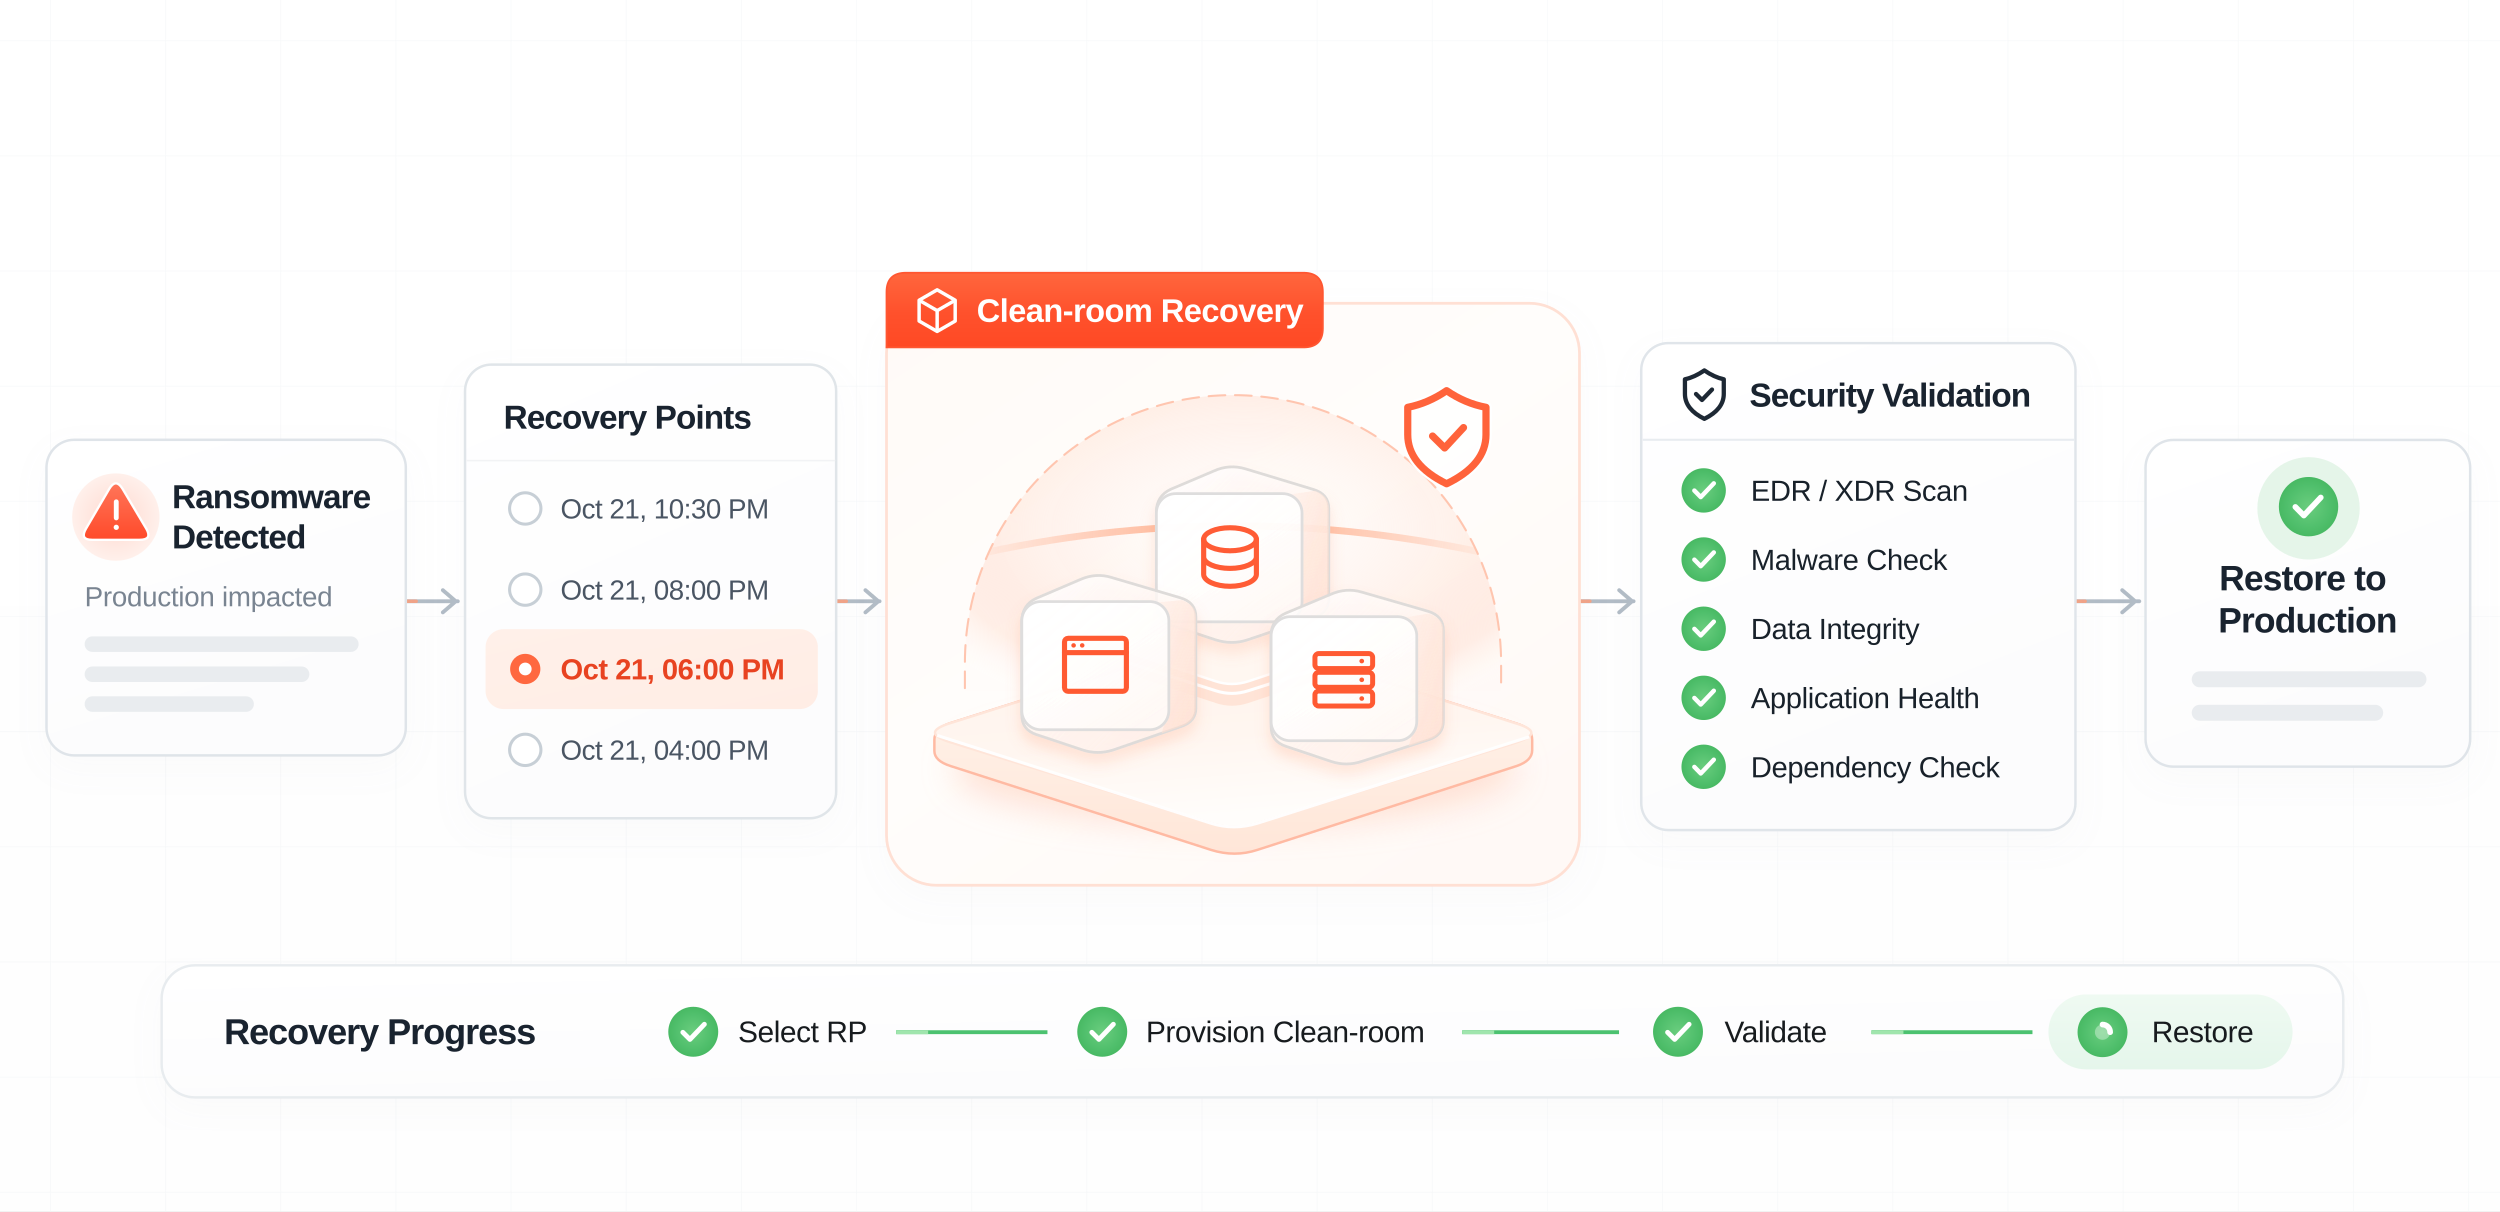
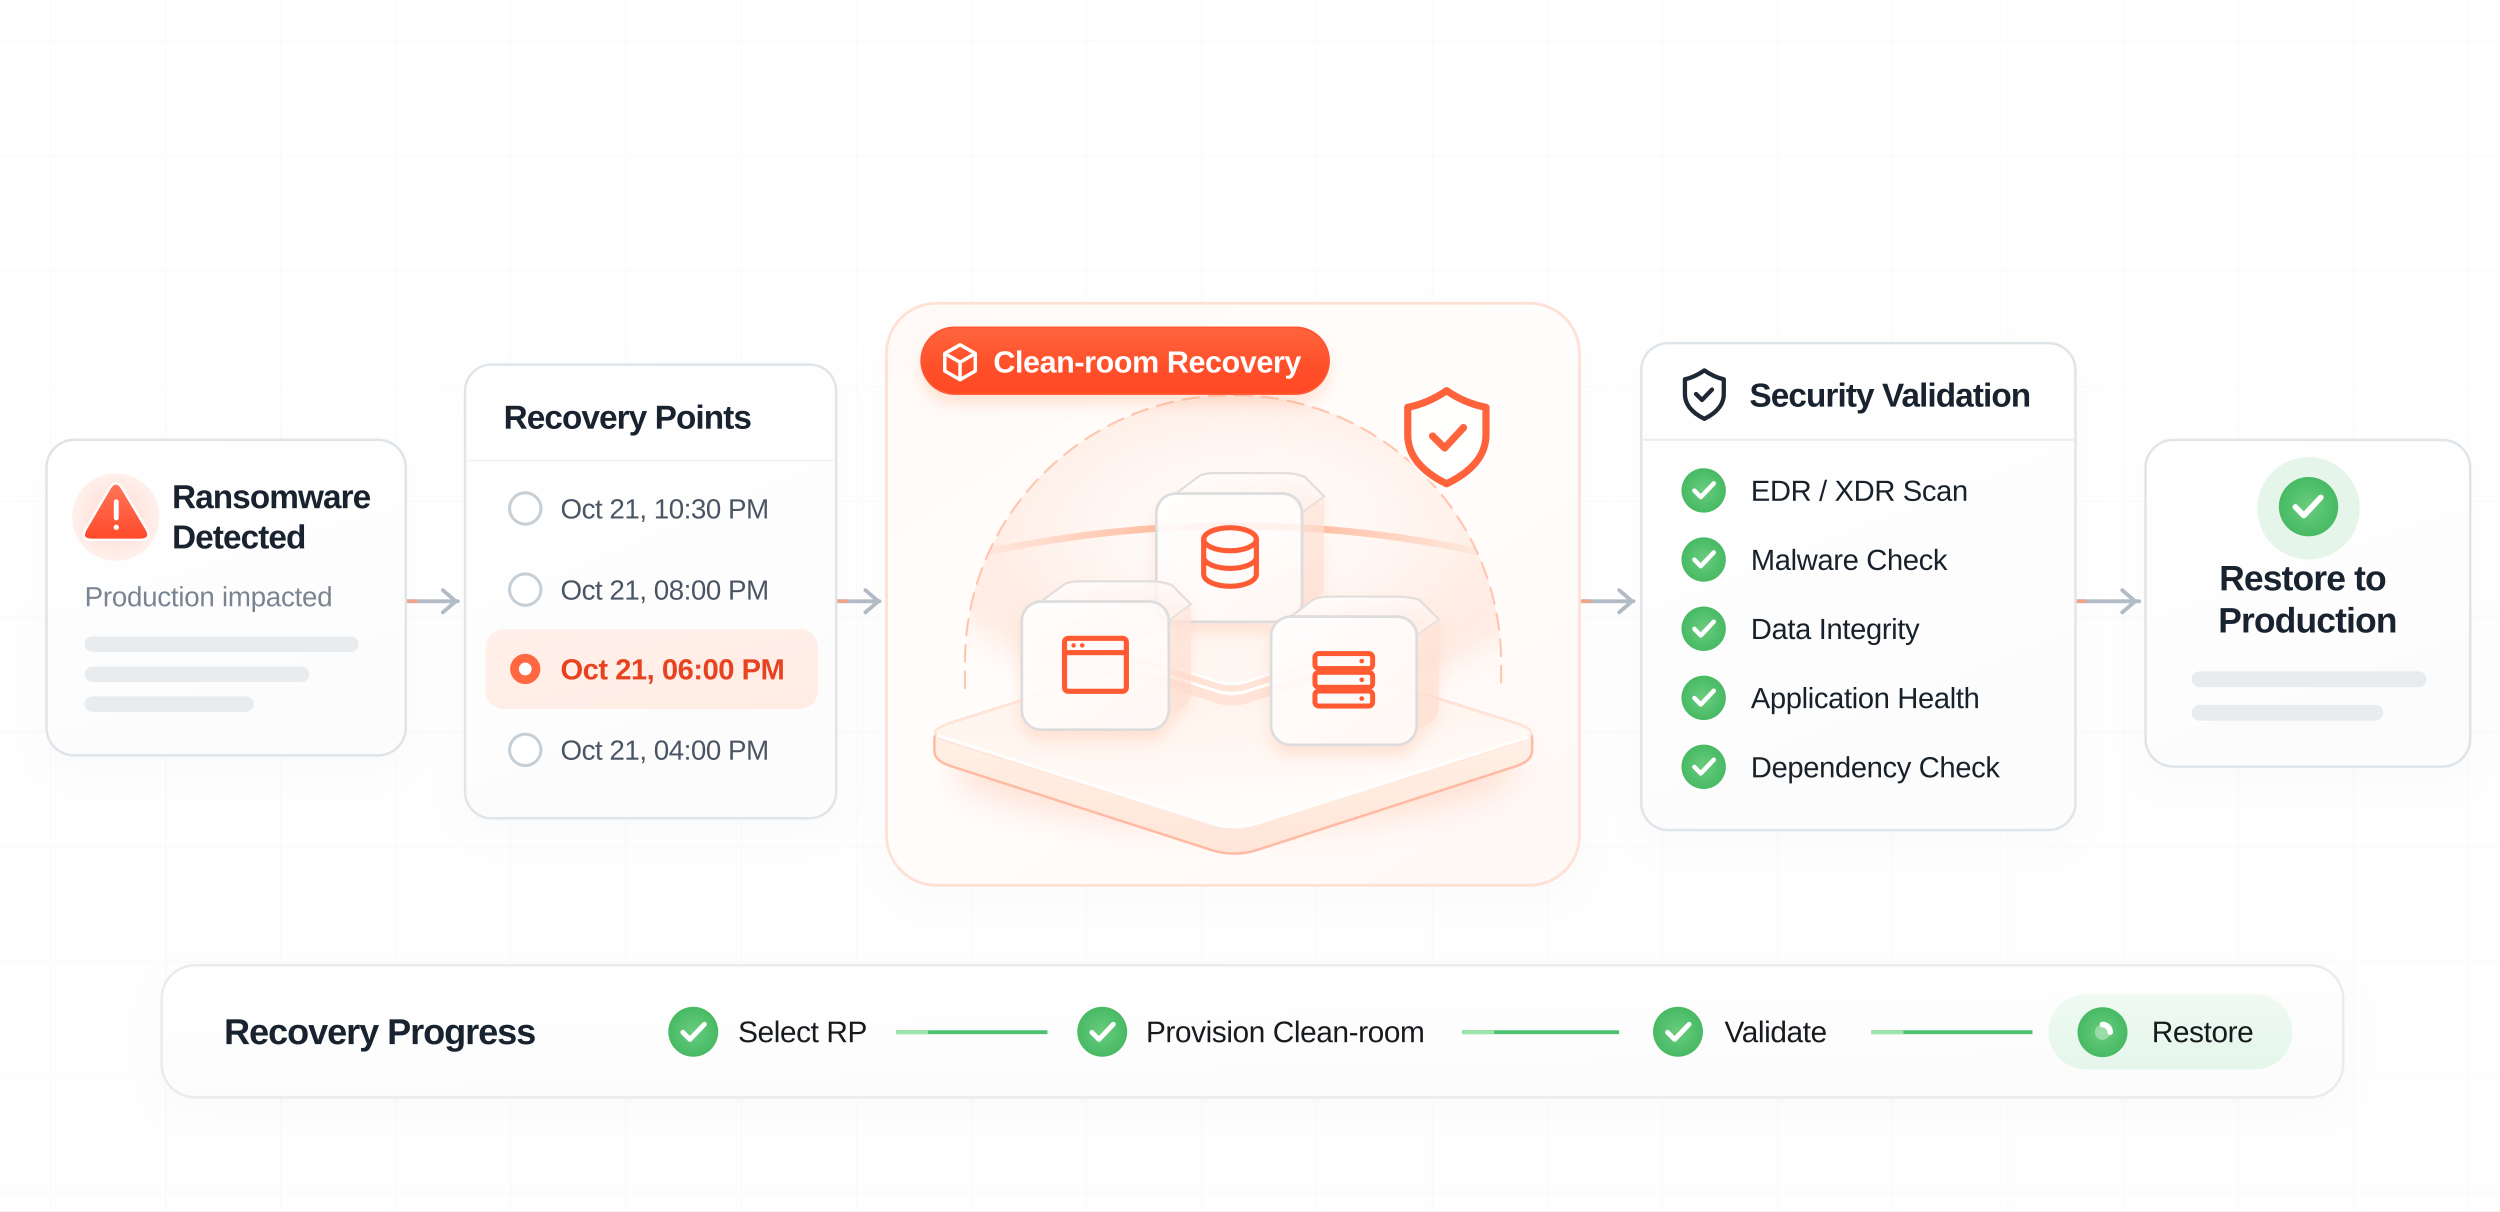
<svg xmlns="http://www.w3.org/2000/svg" width="1802" height="873" viewBox="0 0 1802 873" role="img" aria-labelledby="title description">
  <style>
    text { font-family: Arial, Helvetica, sans-serif; }
    .heading { fill: #19232f; font-size: 24px; font-weight: 700; letter-spacing: -.65px; }
    .body { fill: #18212a; font-size: 21px; letter-spacing: -.25px; }
    .flow-trace { stroke-dasharray: 7 43; animation: arrow-flow 2s linear infinite; }
    .progress-trace { stroke-dasharray: 23 121; animation: progress-flow 2.8s linear infinite; }
    #warning-halo { transform-box: fill-box; transform-origin: center; animation: warning-breathe 2.7s ease-in-out infinite; }
    #selected-point-ring { transform-box: fill-box; transform-origin: center; animation: selection-breathe 2.7s ease-in-out infinite; }
    #database-block { animation: block-float 4.8s -1.6s ease-in-out infinite; }
    #application-block { animation: block-float 4.8s ease-in-out infinite; }
    #server-block { animation: block-float 4.8s -3.2s ease-in-out infinite; }
    #platform-glow { animation: platform-breathe 4.8s ease-in-out infinite; }
    #dome-outline { stroke-dasharray: 12 7; animation: dome-flow 7s linear infinite; }
    #clean-room-scan { animation: room-scan 5.6s ease-in-out infinite; }
    #clean-room-shield { transform-origin: 1043px 315px; animation: shield-breathe 3.8s ease-in-out infinite; }
    .check-pulse { transform-box: fill-box; transform-origin: center; animation: check-breathe 4s var(--phase, 0s) ease-in-out infinite; }
    #restore-halo { transform-box: fill-box; transform-origin: center; animation: restore-breathe 3.6s ease-in-out infinite; }
    #restore-spinner { transform-origin: 1515.5px 744px; animation: spinner-turn 2.4s linear infinite; }
    @keyframes arrow-flow { to { stroke-dashoffset: -50; } }
    @keyframes progress-flow { to { stroke-dashoffset: -144; } }
    @keyframes warning-breathe { 0%, 100% { transform: scale(1); opacity: .8; } 50% { transform: scale(1.09); opacity: 1; } }
    @keyframes selection-breathe { 0%, 100% { transform: scale(1); } 50% { transform: scale(1.09); } }
    @keyframes block-float { 0%, 100% { transform: translateY(1px); } 50% { transform: translateY(-3px); } }
    @keyframes platform-breathe { 0%, 100% { opacity: .22; } 50% { opacity: .34; } }
    @keyframes dome-flow { to { stroke-dashoffset: -38; } }
    @keyframes room-scan { 0%, 100% { transform: translateY(-43px); opacity: .15; } 50% { transform: translateY(58px); opacity: .4; } }
    @keyframes shield-breathe { 0%, 100% { transform: scale(1); } 50% { transform: scale(1.025); } }
    @keyframes check-breathe { 0%, 35%, 100% { transform: scale(1); } 17% { transform: scale(1.07); } }
    @keyframes restore-breathe { 0%, 100% { transform: scale(1); opacity: .72; } 50% { transform: scale(1.08); opacity: 1; } }
    @keyframes spinner-turn { to { transform: rotate(360deg); } }
    @media (prefers-reduced-motion: reduce) {
      .flow-trace, .progress-trace, #warning-halo, #selected-point-ring,
      #database-block, #application-block, #server-block, #platform-glow,
      #dome-outline, #clean-room-scan, #clean-room-shield, .check-pulse,
      #restore-halo, #restore-spinner { animation: none !important; }
    }
  </style>
  <defs>
    <linearGradient id="page" x1="0" y1="0" x2="0" y2="1">
      <stop stop-color="#ffffff" />
      <stop offset="1" stop-color="#fefefe" />
    </linearGradient>
    <pattern id="background-grid" x="36" y="29" width="83" height="83" patternUnits="userSpaceOnUse">
      <path d="M0 83V0H83" fill="none" stroke="#e9edf1" stroke-width="1" />
    </pattern>
    <linearGradient id="panel" x1="0" y1="0" x2=".35" y2="1">
      <stop stop-color="#fff" />
      <stop offset="1" stop-color="#fcfcfd" />
    </linearGradient>
    <linearGradient id="room-panel" x1="0" y1="0" x2=".8" y2="1">
      <stop stop-color="#fffaf7" />
      <stop offset=".5" stop-color="#fffdfb" />
      <stop offset="1" stop-color="#fff9f6" />
    </linearGradient>
    <linearGradient id="ribbon" x1="0" y1="0" x2="0" y2="1">
      <stop stop-color="#ff663d" />
      <stop offset=".54" stop-color="#ff512c" />
      <stop offset="1" stop-color="#ff4924" />
    </linearGradient>
    <linearGradient id="warning" x1="0" y1="0" x2="0" y2="1">
      <stop stop-color="#ff7559" />
      <stop offset="1" stop-color="#ff4a2a" />
    </linearGradient>
    <radialGradient id="warning-glow">
      <stop stop-color="#ffd9cf" />
      <stop offset="1" stop-color="#fff0eb" />
    </radialGradient>
    <linearGradient id="selection" x1="0" y1="0" x2="1" y2="1">
      <stop stop-color="#fff0e9" />
      <stop offset="1" stop-color="#ffede5" />
    </linearGradient>
    <radialGradient id="dome" cx="52%" cy="45%" r="69%">
      <stop stop-color="#fffdfb" stop-opacity=".15" />
      <stop offset=".61" stop-color="#ffe6db" stop-opacity=".56" />
      <stop offset=".83" stop-color="#ffcab5" stop-opacity=".28" />
      <stop offset="1" stop-color="#fff9f5" stop-opacity=".05" />
    </radialGradient>
    <linearGradient id="scan-line">
      <stop stop-color="#ff9c72" stop-opacity="0" />
      <stop offset=".5" stop-color="#ffab87" />
      <stop offset="1" stop-color="#ff9c72" stop-opacity="0" />
    </linearGradient>
    <linearGradient id="platform-top" x1="0" y1="0" x2=".25" y2="1">
      <stop stop-color="#fff3eb" />
      <stop offset=".6" stop-color="#fff6f0" />
      <stop offset="1" stop-color="#fffdfb" />
    </linearGradient>
    <linearGradient id="platform-edge" x1="0" y1="0" x2="0" y2="1">
      <stop stop-color="#fff7f0" />
      <stop offset="1" stop-color="#ffe6d8" />
    </linearGradient>
    <linearGradient id="glass-top" x1="0" y1="0" x2="1" y2="1">
      <stop stop-color="#fff" stop-opacity=".91" />
      <stop offset="1" stop-color="#fff2eb" stop-opacity=".67" />
    </linearGradient>
    <linearGradient id="glass-front" x1="0" y1="0" x2=".75" y2="1">
      <stop stop-color="#fff" stop-opacity=".94" />
      <stop offset=".55" stop-color="#fff" stop-opacity=".82" />
      <stop offset="1" stop-color="#fff9f6" stop-opacity=".91" />
    </linearGradient>
    <linearGradient id="glass-side" x1="0" y1="0" x2="1" y2="1">
      <stop stop-color="#fff3ed" stop-opacity=".83" />
      <stop offset="1" stop-color="#ffd6c4" stop-opacity=".48" />
    </linearGradient>
    <radialGradient id="green">
      <stop stop-color="#6acd7e" />
      <stop offset=".72" stop-color="#50bf6c" />
      <stop offset="1" stop-color="#48b963" />
    </radialGradient>
    <linearGradient id="restore-pill" x1="0" y1="0" x2="0" y2="1">
      <stop stop-color="#effaf2" />
      <stop offset="1" stop-color="#e5f6eb" />
    </linearGradient>
    <filter id="panel-shadow" x="-15%" y="-15%" width="130%" height="140%">
      <feDropShadow dx="0" dy="9" stdDeviation="12" flood-color="#a5aeb8" flood-opacity=".045" />
    </filter>
    <filter id="orange-glow" x="-30%" y="-70%" width="160%" height="240%">
      <feGaussianBlur stdDeviation="12" />
    </filter>
    <filter id="block-shadow" x="-35%" y="-25%" width="170%" height="165%">
      <feDropShadow dx="0" dy="7" stdDeviation="5" flood-color="#ff9d77" flood-opacity=".25" />
    </filter>
    <clipPath id="dome-clip">
      <path d="M695.5 498V478c0-106.7 86.5-193.2 193.2-193.2S1082 371.3 1082 478v20Z" />
    </clipPath>
    <g id="round-check">
      <circle r="16" fill="url(#green)" />
      <path d="m-6.7.1 4.6 4.7L7.3-5.1" fill="none" stroke="#fff" stroke-width="3.2" stroke-linecap="round" stroke-linejoin="round" />
    </g>
    <g id="progress-check">
      <circle r="18" fill="url(#green)" />
      <path d="m-7.5.4 5.1 5.1L8-5.4" fill="none" stroke="#fff" stroke-width="3.5" stroke-linecap="round" stroke-linejoin="round" />
    </g>
  </defs>
  <rect width="1802" height="873" fill="url(#page)" />
  <rect width="1802" height="873" fill="url(#background-grid)" opacity=".38" />
  <g id="workflow-connectors" fill="none" stroke-linecap="round" stroke-linejoin="round">
    <g stroke="#b2bcc6" stroke-width="2.8">
      <path d="M292.5 433.4H330m-10.8-8 9.3 8-9.3 8" />
      <path d="M603 433.4h31m-10.2-8 9.3 8-9.3 8" />
      <path d="M1138.5 433.4h39m-10.4-8 9.3 8-9.3 8" />
      <path d="M1496 433.4h46m-12.3-8 9.3 8-9.3 8" />
    </g>
    <g stroke="#ff9d79" stroke-width="2.5" opacity=".82">
      <path class="flow-trace" d="M293 433.4H330" />
      <path class="flow-trace" d="M603 433.4H634" />
      <path class="flow-trace" d="M1139 433.4H1178" />
      <path class="flow-trace" d="M1496 433.4H1540" />
    </g>
  </g>
  <g id="ransomware-detected">
    <rect x="33.5" y="317" width="259" height="227.5" rx="20" fill="url(#panel)" stroke="#dfe4e9" stroke-width="1.8" filter="url(#panel-shadow)" />
    <circle id="warning-halo" cx="83.5" cy="372.7" r="31.5" fill="url(#warning-glow)" />
    <path d="M78.8 352.3q4.7-7.8 9.5 0l17.2 28.9q4.5 7.9-4.8 7.9H66.3q-8.9 0-4.4-7.9Z" fill="url(#warning)" stroke="#fff" stroke-width="1.7" stroke-linejoin="round" />
    <path d="M83.8 361.7v11.6" fill="none" stroke="#fff" stroke-width="3.5" stroke-linecap="round" />
    <circle cx="83.8" cy="380.1" r="1.9" fill="#fff" />
    <text class="heading" x="124" y="366.3" font-size="23.6">
      <tspan x="124">Ransomware</tspan>
      <tspan x="124" dy="29">Detected</tspan>
    </text>
    <text x="61" y="437" font-size="20" letter-spacing="-.2" fill="#798491">Production impacted</text>
    <g fill="#e9ecef">
      <rect x="61" y="458.7" width="197.5" height="11.2" rx="5.6" />
      <rect x="61" y="480.4" width="162" height="11.2" rx="5.6" />
      <rect x="61" y="501.9" width="122" height="11.2" rx="5.6" />
    </g>
  </g>
  <g id="recovery-points">
    <rect x="335.2" y="262.8" width="267.5" height="327" rx="19" fill="url(#panel)" stroke="#e0e5e9" stroke-width="1.8" filter="url(#panel-shadow)" />
    <path d="M336 332H602" stroke="#f2f3f5" stroke-width="1.1" />
    <text class="heading" x="363" y="309">Recovery Points</text>
    <rect x="350" y="453.5" width="239.5" height="57.6" rx="13" fill="url(#selection)" />
    <g fill="#fff" stroke="#c7cfd6" stroke-width="2.2">
      <circle cx="378.6" cy="366.5" r="11.3" />
      <circle cx="378.6" cy="425" r="11.3" />
      <circle cx="378.6" cy="540.5" r="11.3" />
    </g>
    <g id="selected-point-ring">
      <circle cx="378.6" cy="482.2" r="10.9" fill="#ff6840" />
      <circle cx="378.6" cy="482.2" r="4.6" fill="#fff" />
    </g>
    <g font-size="20" letter-spacing="-.35" fill="#4a5563">
      <text x="404" y="373.7">Oct 21, 10:30 PM</text>
      <text x="404" y="432.2">Oct 21, 08:00 PM</text>
      <text x="404" y="547.6">Oct 21, 04:00 PM</text>
    </g>
    <text x="404" y="489.7" font-size="21" font-weight="700" letter-spacing="-.35" fill="#e84321">Oct 21, 06:00 PM</text>
  </g>
  <g id="clean-room">
    <rect x="639" y="218.6" width="499.5" height="419.5" rx="36" fill="url(#room-panel)" stroke="#ffe0d4" stroke-width="2" filter="url(#panel-shadow)" />
    <path d="M695.5 498V478c0-106.7 86.5-193.2 193.2-193.2S1082 371.3 1082 478v20Z" fill="url(#dome)" />
    <g clip-path="url(#dome-clip)">
      <path id="clean-room-scan" d="M698 401Q889 357 1081 401" fill="none" stroke="url(#scan-line)" stroke-width="5" />
    </g>
    <path id="dome-outline" d="M695.5 496V478c0-106.7 86.5-193.2 193.2-193.2S1082 371.3 1082 478v18" fill="none" stroke="#ffc5af" stroke-width="1.5" stroke-linecap="round" />
    <ellipse id="platform-glow" cx="890" cy="554" rx="203" ry="41" fill="#ff9b73" opacity=".27" filter="url(#orange-glow)" />
    <g id="isometric-platform">
      <path d="m684.8 521.3 188-59.5q15.9-5.3 32 .1l188.5 59.7q11.1 3.4 11.1 11.7v7.5q0 7.5-11.1 11.3l-187 60.5q-16.3 5.4-33.4 0L685 552.1q-11.5-3.7-11.5-10.8v-8.1q0-8.1 11.3-11.9Z" fill="url(#platform-edge)" stroke="#ffbaa3" stroke-width="1.8" />
      <path d="m684.8 521.3 188-59.5q15.9-5.3 32 .1l188.5 59.7q21 6.5 0 13.5l-187 58.3q-16.3 5.4-33.4 0L685 535q-22-6.9-.2-13.7Z" fill="url(#platform-top)" stroke="#ffe5d9" stroke-width="1.8" />
      <path d="m675.5 530.1 197.4 63.3q16.4 5.2 33.4 0l196-62.3" fill="none" stroke="#fff" stroke-width="2.2" opacity=".94" />
    </g>
    <g id="database-pedestal">
      <path d="m821 465 55-17.5q12-3.9 24 0l55 17.5q8 2.6 8 8.7v7.5q0 5.5-8 8.1l-55 18.3q-12 4-24 0l-55-18.3q-8-2.6-8-8.1v-7.5q0-6.1 8-8.7Z" fill="#ffdfcf" fill-opacity=".75" stroke="#fff5ee" stroke-width="1.8" />
      <path d="m821 462.7 55-17.5q12-3.9 24 0l55 17.5q15 5 0 10L900 491q-12 4-24 0l-55-18.3q-15-5 0-10Z" fill="#fff7f1" stroke="#fff" stroke-width="1.8" />
      <path d="m814 478 62 19.8q12 4 24 0l62-19.8" fill="none" stroke="#fff" stroke-width="2.2" />
    </g>
    <g id="database-block" filter="url(#block-shadow)">
-       <path d="m844 352.6 30.9-13.1q11.2-5.1 23-1.5l48.8 14.8q11.1 3.4 11.1 13.8v64.8q0 9.9-10.5 13.5l-48.1 16.3q-11.2 3.8-23.3-.1l-31.9-10.5q-10.5-3.5-10.5-14.2v-67.3q0-11.6 10.5-16.5Z" fill="url(#glass-top)" stroke="#dedbd9" stroke-width="2" />
-       <path d="m927.3 356.7 20.4-2.9q10.1 3.3 10.1 12.8v64.8q0 9.9-10.5 13.5l-13.7 4.7 4.8-18.7v-59.3q0-10.7-11.1-14.9Z" fill="url(#glass-side)" />
+       <path d="M847.5 355.8 L863.5 343.8 Q867 341 876 341 L926 341 Q934 341 940.5 343.8 L954.5 357.8 L938.5 369.8 Q932 355.8 924.5 355.8 Z" fill="url(#glass-top)" stroke="#e2dedb" stroke-width="1.6" />
+       <path d="M938.5 369.8 L954.5 357.8 L954.5 422.2 Q954.5 431 940.5 436.2 L924.5 448.2 Q938.5 443 938.5 434.2 Z" fill="url(#glass-side)" />
      <rect x="833.5" y="355.8" width="105" height="92.4" rx="14" fill="url(#glass-front)" stroke="#dedddd" stroke-width="2" />
      <g fill="none" stroke="#ff5b34" stroke-width="3.7" stroke-linecap="round" stroke-linejoin="round">
        <ellipse cx="886.6" cy="388.7" rx="19" ry="8.3" />
        <path d="M867.6 388.7V414c0 4.7 8.5 8.6 19 8.6s19-3.9 19-8.6v-25.3M867.6 401.4c0 4.6 8.5 8.3 19 8.3s19-3.7 19-8.3" />
      </g>
    </g>
    <g id="application-block" filter="url(#block-shadow)">
-       <path d="m747.1 431.2 31.6-13.5q11.4-5 22.7-1.4l49.4 14.6q11.2 3.3 11.2 13.9v65.6q0 9.8-10.7 13.3l-48.7 16.8q-11.4 3.8-22.8-.1l-32.7-10.9q-10.6-3.5-10.6-14.1v-67.1q0-12.3 10.6-17.1Z" fill="url(#glass-top)" stroke="#dedbd9" stroke-width="2" />
-       <path d="m829.8 434.7 22-2.2q10.2 3.6 10.2 12.3v65.6q0 9.8-10.7 13.3l-14 4.8 5-16.4v-62.7q0-10.8-12.5-14.7Z" fill="url(#glass-side)" />
-       <rect x="736.5" y="433.6" width="106" height="92.4" rx="13.8" fill="url(#glass-front)" stroke="#dedddd" stroke-width="2" />
+       <path d="M750.5 433.6 L766.5 421.6 Q770 419 779 419 L829 419 Q837 419 844.5 421.6 L858.5 435.6 L842.5 447.6 Q836 433.6 828.5 433.6 Z" fill="url(#glass-top)" stroke="#e2dedb" stroke-width="1.6" />
+       <path d="M842.5 447.6 L858.5 435.6 L858.5 500.0 Q858.5 509 844.5 514.0 L828.5 526.0 Q842.5 521 842.5 512.0 Z" fill="url(#glass-side)" />
+       <rect x="736.5" y="433.6" width="106" height="92.4" rx="14" fill="url(#glass-front)" stroke="#dedddd" stroke-width="2" />
      <g fill="none" stroke="#ff5a32" stroke-width="3.7" stroke-linecap="round" stroke-linejoin="round">
        <rect x="767.3" y="460.1" width="44.6" height="38.2" rx="2.6" />
        <path d="M767.3 470.4h44.6" />
        <path d="M773.8 465.2h.1m6.1 0h.1" stroke-width="3.2" />
      </g>
    </g>
    <g id="server-block" filter="url(#block-shadow)">
-       <path d="m926.7 442 32.2-13.5q11.4-5.1 22.7-1.7l47.7 13.8q11.1 3.3 11.1 13.8v65.3q0 10.1-10.6 13.5l-47.9 15.5q-11.3 3.9-22.6.1L927 538q-10.8-3.6-10.8-14.2v-65.5q0-11.6 10.5-16.3Z" fill="url(#glass-top)" stroke="#dedbd9" stroke-width="2" />
-       <path d="m1009.3 445.6 20.2-3.3q10.9 3.1 10.9 12.1v65.3q0 10.1-10.6 13.5l-14.5 4.6 5.9-18.1v-58.6q0-10.7-11.9-15.5Z" fill="url(#glass-side)" />
-       <rect x="916.2" y="444.5" width="105" height="89.4" rx="13.8" fill="url(#glass-front)" stroke="#dedddd" stroke-width="2" />
+       <path d="M930.2 444.5 L946.2 432.5 Q950 430 959 430 L1008 430 Q1016 430 1023.2 432.5 L1037.2 446.5 L1021.2 458.5 Q1015 444.5 1007.2 444.5 Z" fill="url(#glass-top)" stroke="#e2dedb" stroke-width="1.6" />
+       <path d="M1021.2 458.5 L1037.2 446.5 L1037.2 510.9 Q1037.2 520 1023.2 524.9 L1007.2 536.9 Q1021.2 532 1021.2 522.9 Z" fill="url(#glass-side)" />
+       <rect x="916.2" y="444.5" width="105" height="92.4" rx="14" fill="url(#glass-front)" stroke="#dedddd" stroke-width="2" />
      <g fill="none" stroke="#ff5a32" stroke-width="3.6" stroke-linecap="round" stroke-linejoin="round">
        <rect x="947.8" y="471.1" width="41.6" height="10.8" rx="2.7" />
        <rect x="947.8" y="484.6" width="41.6" height="10.8" rx="2.7" />
        <rect x="947.8" y="498.1" width="41.6" height="10.8" rx="2.7" />
        <path d="M981.5 476.5h.1m-.1 13.5h.1m-.1 13.5h.1" stroke-width="3.3" />
      </g>
    </g>
    <g id="clean-room-shield" fill="none" stroke="#ff633b" stroke-width="5.2" stroke-linecap="round" stroke-linejoin="round">
      <path d="M1042.7 281.6q13.4 9.2 28.4 12v19.7q0 21.7-28.4 35.4-28-13.7-28-35.4v-19.7q14.5-2.8 28-12Z" fill="#fff" fill-opacity=".78" stroke="#fff" stroke-width="8.5" />
      <path d="M1042.7 281.6q13.4 9.2 28.4 12v19.7q0 21.7-28.4 35.4-28-13.7-28-35.4v-19.7q14.5-2.8 28-12Z" />
      <path d="m1032.6 314.3 8.7 8.6 13.6-14.7" />
    </g>
    <g id="clean-room-ribbon">
-       <path d="M653 196.6h286.5q14 0 14 14v26.1q0 13.7-14 13.7H639v-39.8q0-14 14-14Z" fill="url(#ribbon)" stroke="#ff5631" stroke-width="1.3" />
+       <rect x="664" y="236" width="294" height="48" rx="24" fill="url(#ribbon)" stroke="#ff5631" stroke-width="1.3" filter="url(#block-shadow)" />
      <g fill="none" stroke="#fff" stroke-width="2.5" stroke-linejoin="round">
-         <path d="m675.5 208.9 13 7.5v15l-13 7.5-13-7.5v-15Z" />
-         <path d="m662.5 216.4 13 7.5 13-7.5m-13 7.5v15" />
-       </g>
-       <text x="704" y="232" fill="#fff" font-size="23.5" font-weight="700" letter-spacing="-.4">Clean-room Recovery</text>
+         <path d="m692 248.5 11 6.3v12.6l-11 6.3-11-6.3v-12.6Z" />
+         <path d="m681 254.8 11 6.3 11-6.3m-11 6.3v12.6" />
+       </g>
+       <text x="716" y="268.5" fill="#fff" font-size="22" font-weight="700" letter-spacing="-.3">Clean-room Recovery</text>
    </g>
  </g>
  <g id="security-validation">
    <rect x="1183" y="247.3" width="313" height="351" rx="19.5" fill="url(#panel)" stroke="#e0e5ea" stroke-width="1.8" filter="url(#panel-shadow)" />
    <path d="M1184 317H1495" stroke="#e8ecf0" stroke-width="1.5" />
    <g fill="none" stroke="#1d2834" stroke-width="3.1" stroke-linecap="round" stroke-linejoin="round">
      <path d="M1228.5 267q7.1 4.9 14 6.4v10.5q0 11.1-14 18-14-6.9-14-18v-10.5q6.9-1.5 14-6.4Z" />
      <path d="m1222.5 284 4.3 4.3 7.2-7.5" />
    </g>
    <text class="heading" x="1261" y="293.1" font-size="23.5">Security Validation</text>
    <g transform="translate(1228 353.5)">
      <g class="check-pulse" style="--phase:0s">
        <use href="#round-check" />
      </g>
    </g>
    <g transform="translate(1228 403.3)">
      <g class="check-pulse" style="--phase:-.55s">
        <use href="#round-check" />
      </g>
    </g>
    <g transform="translate(1228 453.2)">
      <g class="check-pulse" style="--phase:-1.1s">
        <use href="#round-check" />
      </g>
    </g>
    <g transform="translate(1228 503)">
      <g class="check-pulse" style="--phase:-1.65s">
        <use href="#round-check" />
      </g>
    </g>
    <g transform="translate(1228 552.7)">
      <g class="check-pulse" style="--phase:-2.2s">
        <use href="#round-check" />
      </g>
    </g>
    <g class="body">
      <text x="1262" y="361">EDR / XDR Scan</text>
      <text x="1262" y="410.8">Malware Check</text>
      <text x="1262" y="460.6">Data Integrity</text>
      <text x="1262" y="510.4">Application Health</text>
      <text x="1262" y="560.3">Dependency Check</text>
    </g>
  </g>
  <g id="restore-to-production">
    <rect x="1546.5" y="317.1" width="234" height="235.5" rx="20" fill="url(#panel)" stroke="#dfe4e9" stroke-width="1.8" filter="url(#panel-shadow)" />
    <circle id="restore-halo" cx="1664" cy="366.4" r="36.9" fill="#e5f5e9" />
    <circle cx="1664" cy="365.2" r="21.4" fill="url(#green)" />
    <path d="m1654.5 365.4 6.1 6.2 12.2-13" fill="none" stroke="#fff" stroke-width="4.1" stroke-linecap="round" stroke-linejoin="round" />
    <text x="1663.5" y="425.5" text-anchor="middle" fill="#19232f" font-size="25.5" font-weight="700" letter-spacing="-.6">
      <tspan x="1663.5">Restore to</tspan>
      <tspan x="1663.5" dy="30.4">Production</tspan>
    </text>
    <g fill="#e9ecef">
      <rect x="1579.8" y="483.9" width="169.2" height="11.5" rx="5.7" />
      <rect x="1579.8" y="508" width="138" height="11.5" rx="5.7" />
    </g>
  </g>
  <g id="recovery-progress">
    <rect x="116.5" y="695.8" width="1572.5" height="95.2" rx="24" fill="url(#panel)" stroke="#e8ecef" stroke-width="1.8" filter="url(#panel-shadow)" />
    <text x="161.5" y="752.6" fill="#19232f" font-size="26" font-weight="700" letter-spacing="-.75">Recovery Progress</text>
    <g fill="none" stroke-linecap="butt" stroke-width="2.8">
      <path d="M646 744H755M1054 744H1167M1349 744H1465" stroke="#4cc270" />
      <g stroke="#a0e5ad">
        <path class="progress-trace" d="M646 744H755" />
        <path class="progress-trace" d="M1054 744H1167" />
        <path class="progress-trace" d="M1349 744H1465" />
      </g>
    </g>
    <g transform="translate(499.7 743.7)">
      <use href="#progress-check" />
    </g>
    <g transform="translate(794.5 743.7)">
      <use href="#progress-check" />
    </g>
    <g transform="translate(1209.5 743.7)">
      <use href="#progress-check" />
    </g>
    <g fill="#171b1e" font-size="21.5" letter-spacing="-.3">
      <text x="532" y="751.2">Select RP</text>
      <text x="826" y="751.2">Provision Clean-room</text>
      <text x="1243" y="751.2">Validate</text>
    </g>
    <rect x="1476.5" y="716.8" width="176" height="54" rx="27" fill="url(#restore-pill)" />
    <circle cx="1515.5" cy="744" r="18" fill="url(#green)" />
    <g id="restore-spinner">
      <circle cx="1515.5" cy="744" r="5.5" fill="#fff" opacity=".35" />
      <path d="M1515.5 738.5a5.5 5.5 0 0 1 5.5 5.5" fill="none" stroke="#fff" stroke-width="4.1" stroke-linecap="round" />
    </g>
    <text x="1551" y="751.2" fill="#171b1e" font-size="21.5" letter-spacing="-.3">Restore</text>
  </g>
</svg>
